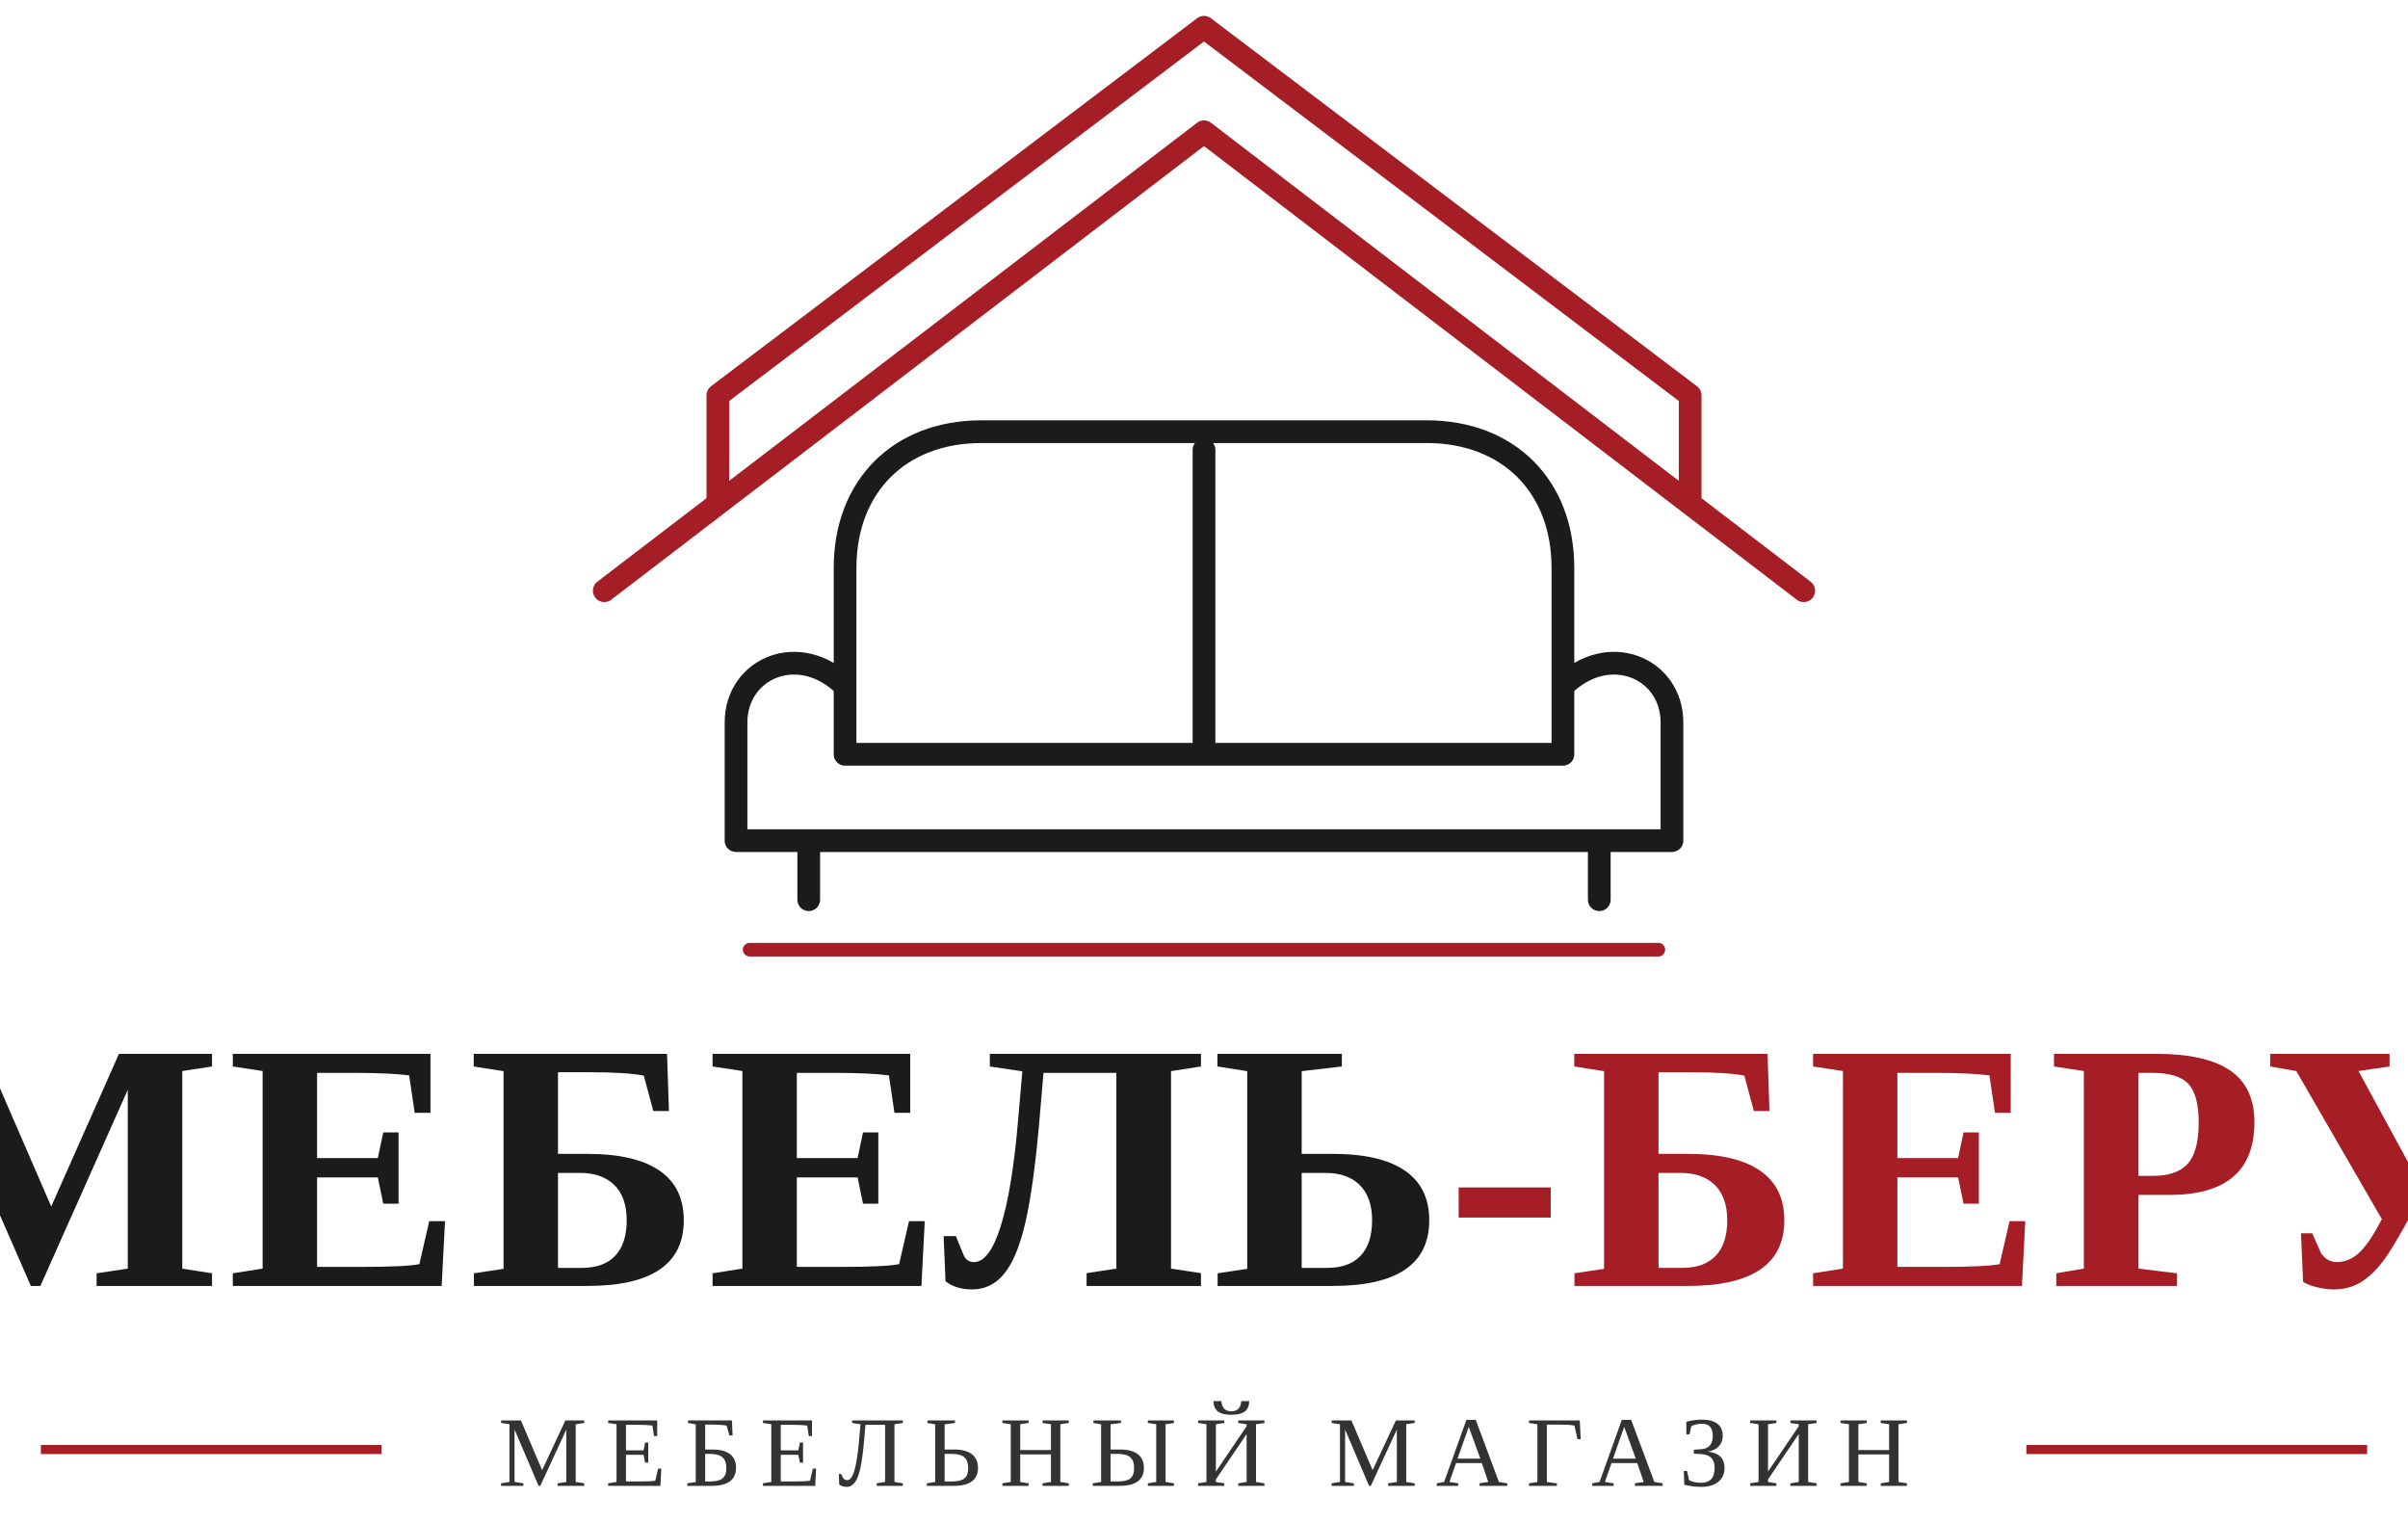
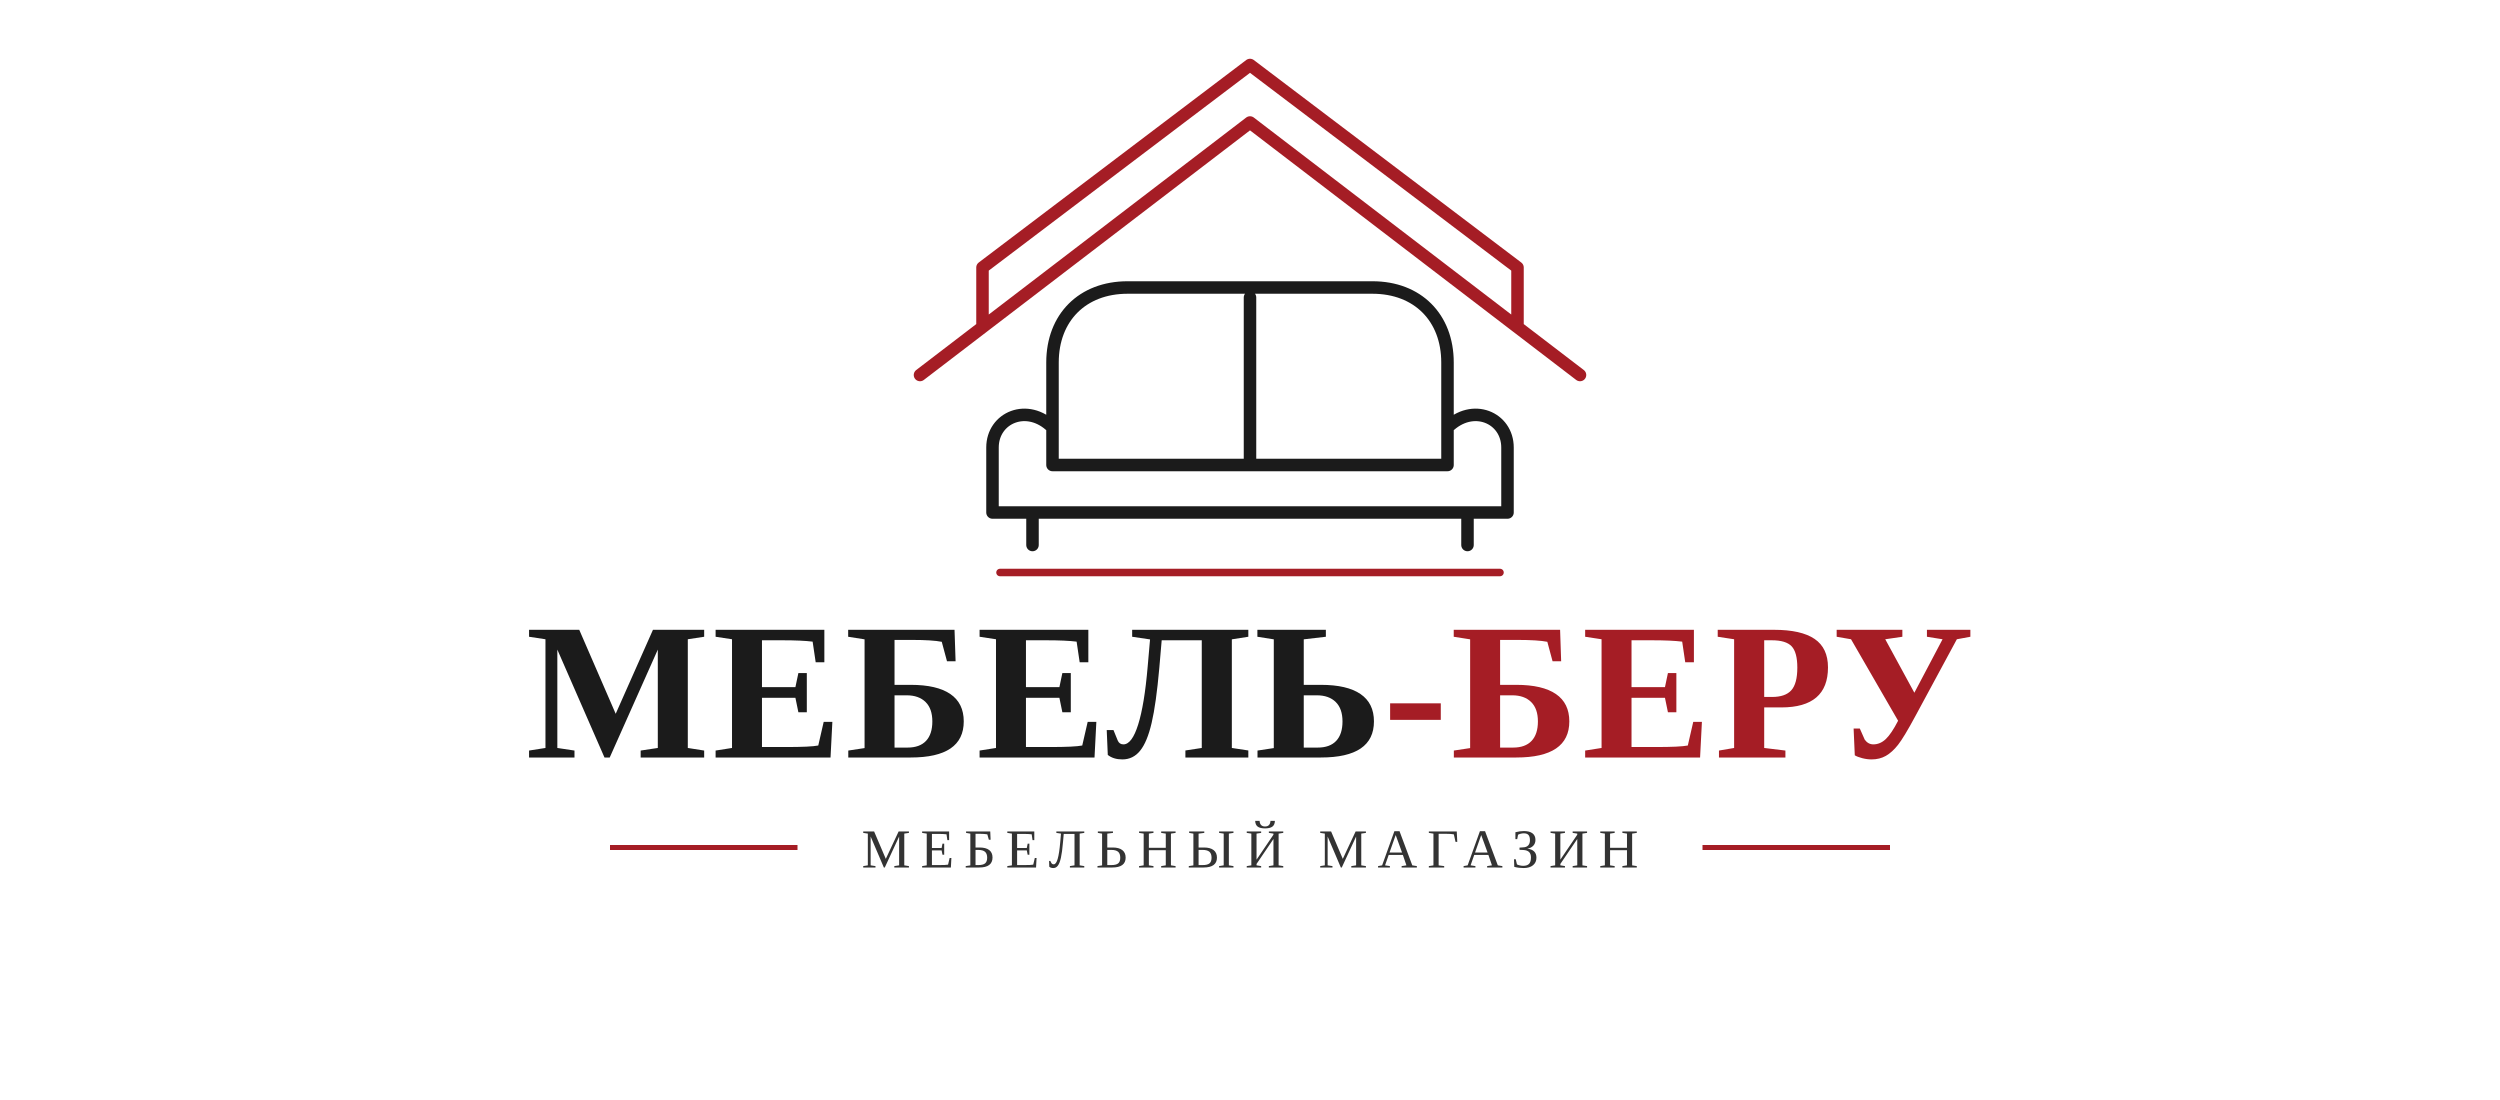
- <svg xmlns="http://www.w3.org/2000/svg" viewBox="235 20 530 335" role="img" aria-labelledby="title">
+ <svg xmlns="http://www.w3.org/2000/svg" viewBox="0 0 1000 440" role="img" aria-labelledby="title">
  <g fill="none" stroke-linecap="round" stroke-linejoin="round">
    <path d="M368 150 500 49l132 101M393 130v-23l107-81 107 81v23" stroke="#a51d25" stroke-width="5" />
    <path d="M421 172v-27c0-18 12-30 30-30h98c18 0 30 12 30 30v27M421 171c-10-10-24-4-24 8v26h206v-26c0-12-14-18-24-8v15H421zM413 206v12m174-12v12M500 119v65" stroke="#1b1b1b" stroke-width="5" />
    <path d="M400 229h200" stroke="#a51d25" stroke-width="3" />
  </g>
  <text x="500" y="303" text-anchor="middle" fill="#1b1b1b" font-family="Georgia, 'Times New Roman', serif" font-size="78" font-weight="bold" letter-spacing="1">МЕБЕЛЬ<tspan fill="#a51d25">-БЕРУ</tspan>
  </text>
  <path d="M244 339h75m362 0h75" stroke="#a51d25" stroke-width="2" />
  <text x="500" y="347" text-anchor="middle" fill="#333" font-family="Georgia, 'Times New Roman', serif" font-size="22" letter-spacing="4">МЕБЕЛЬНЫЙ МАГАЗИН</text>
</svg>
